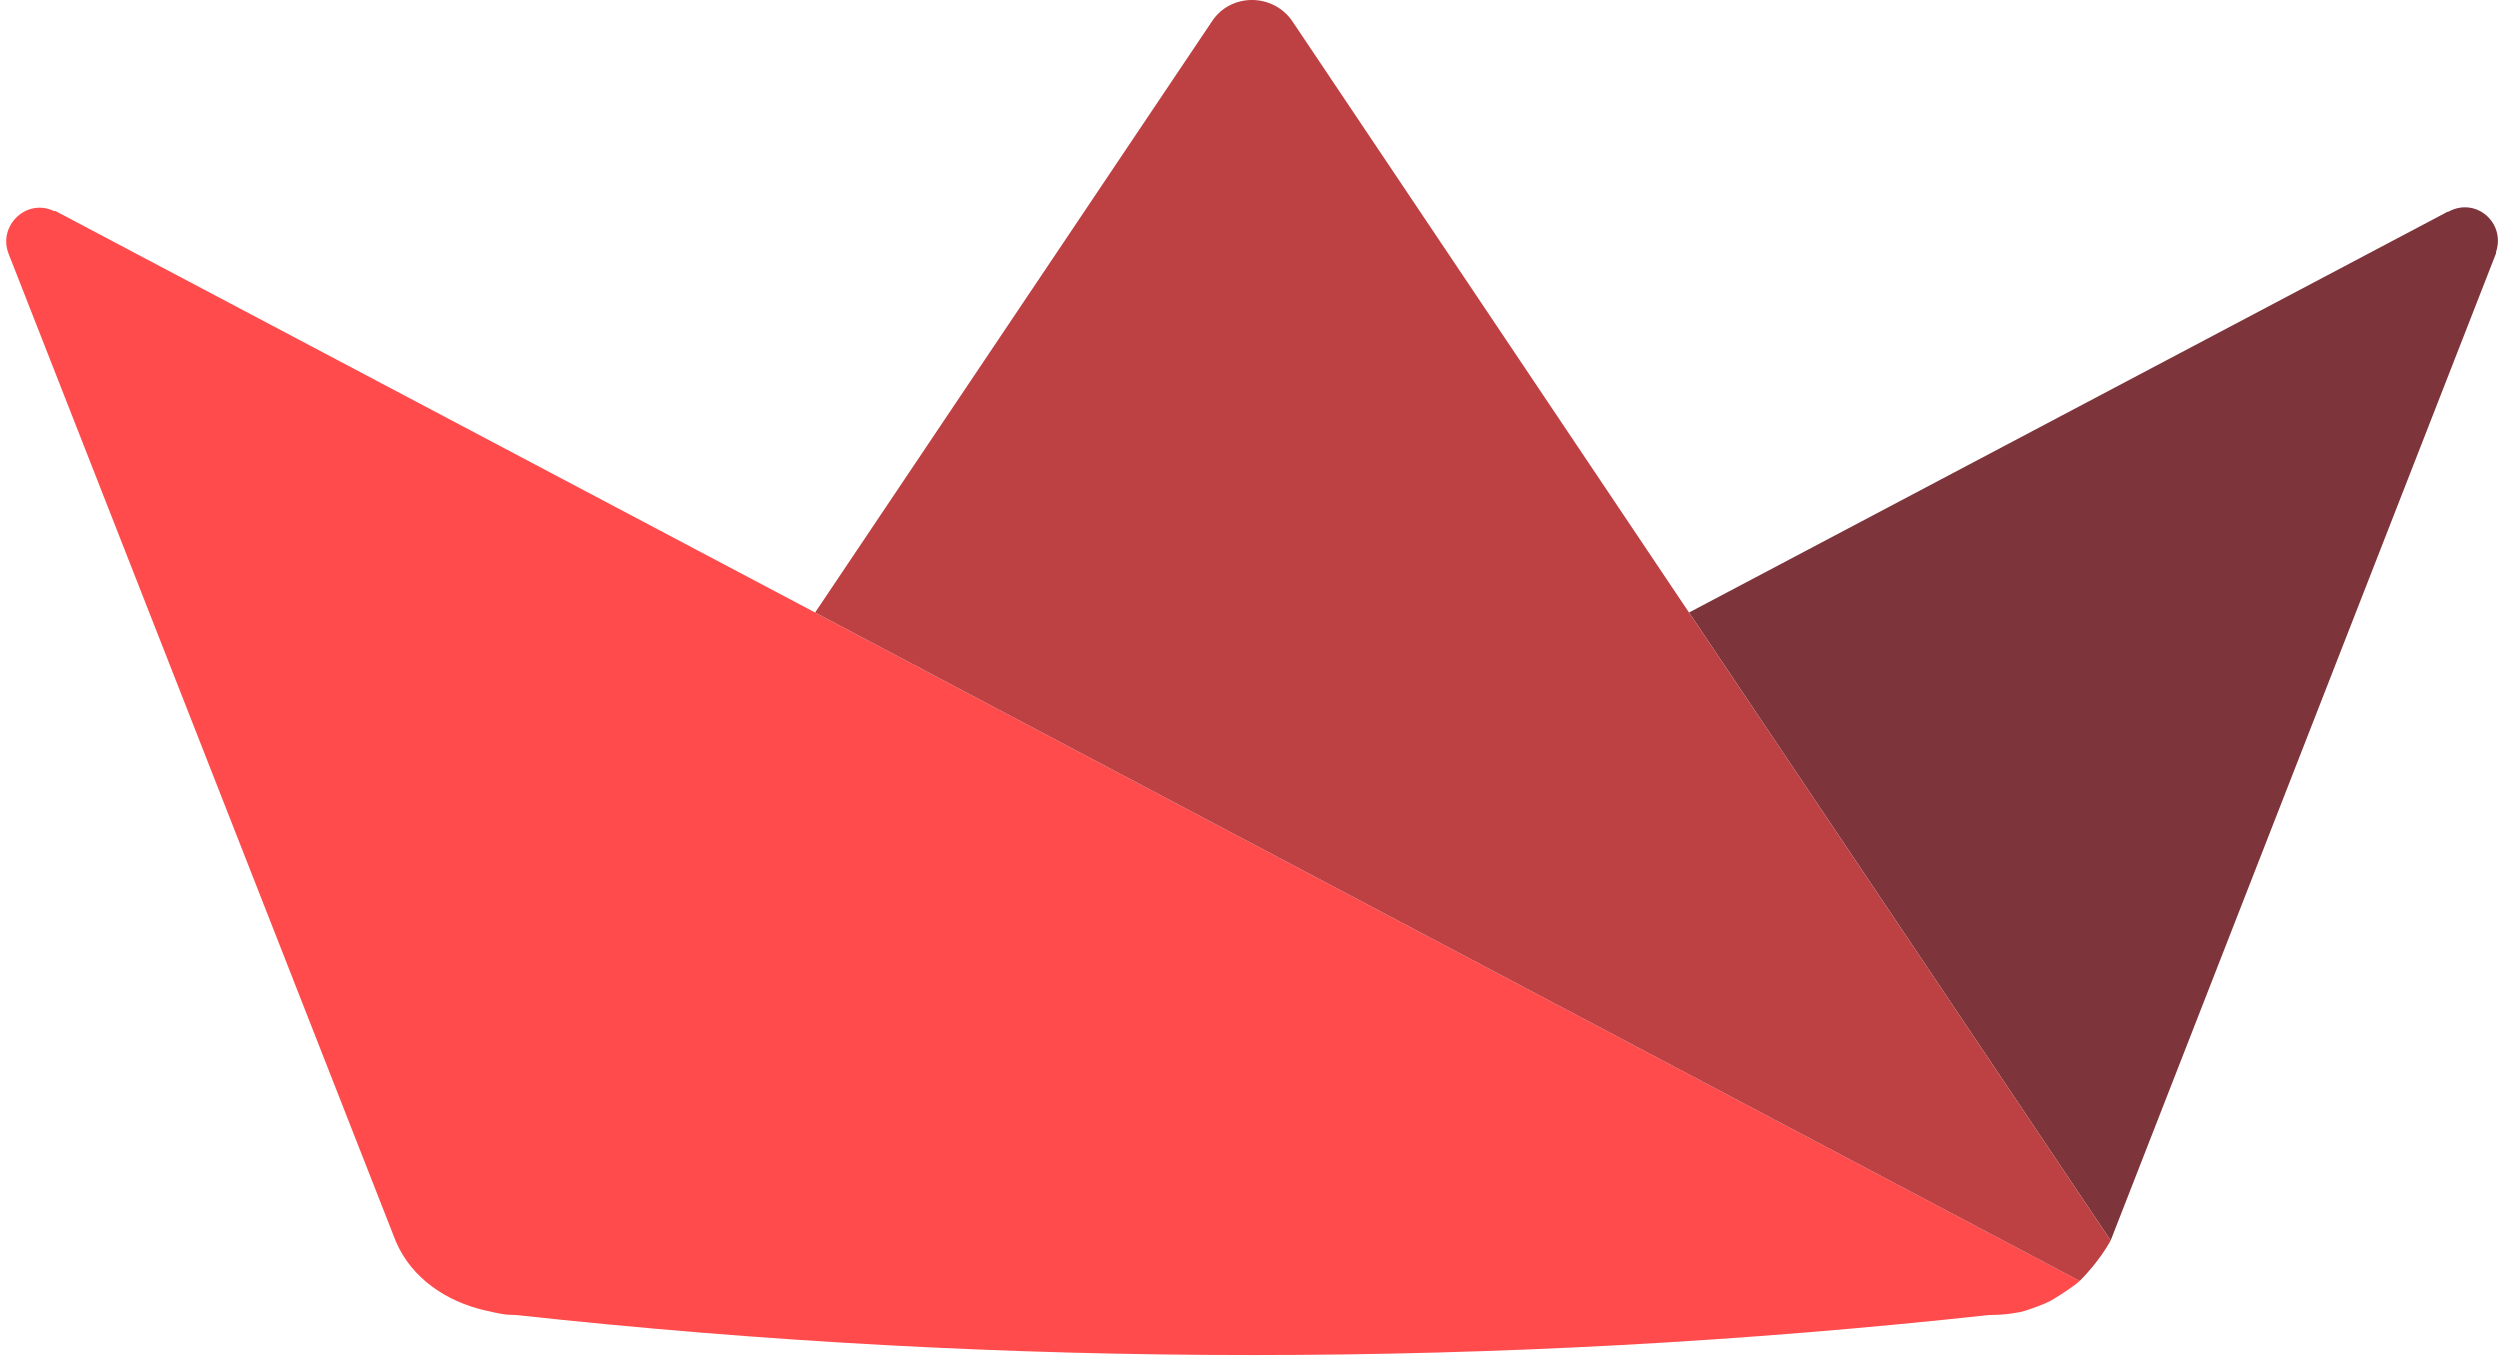
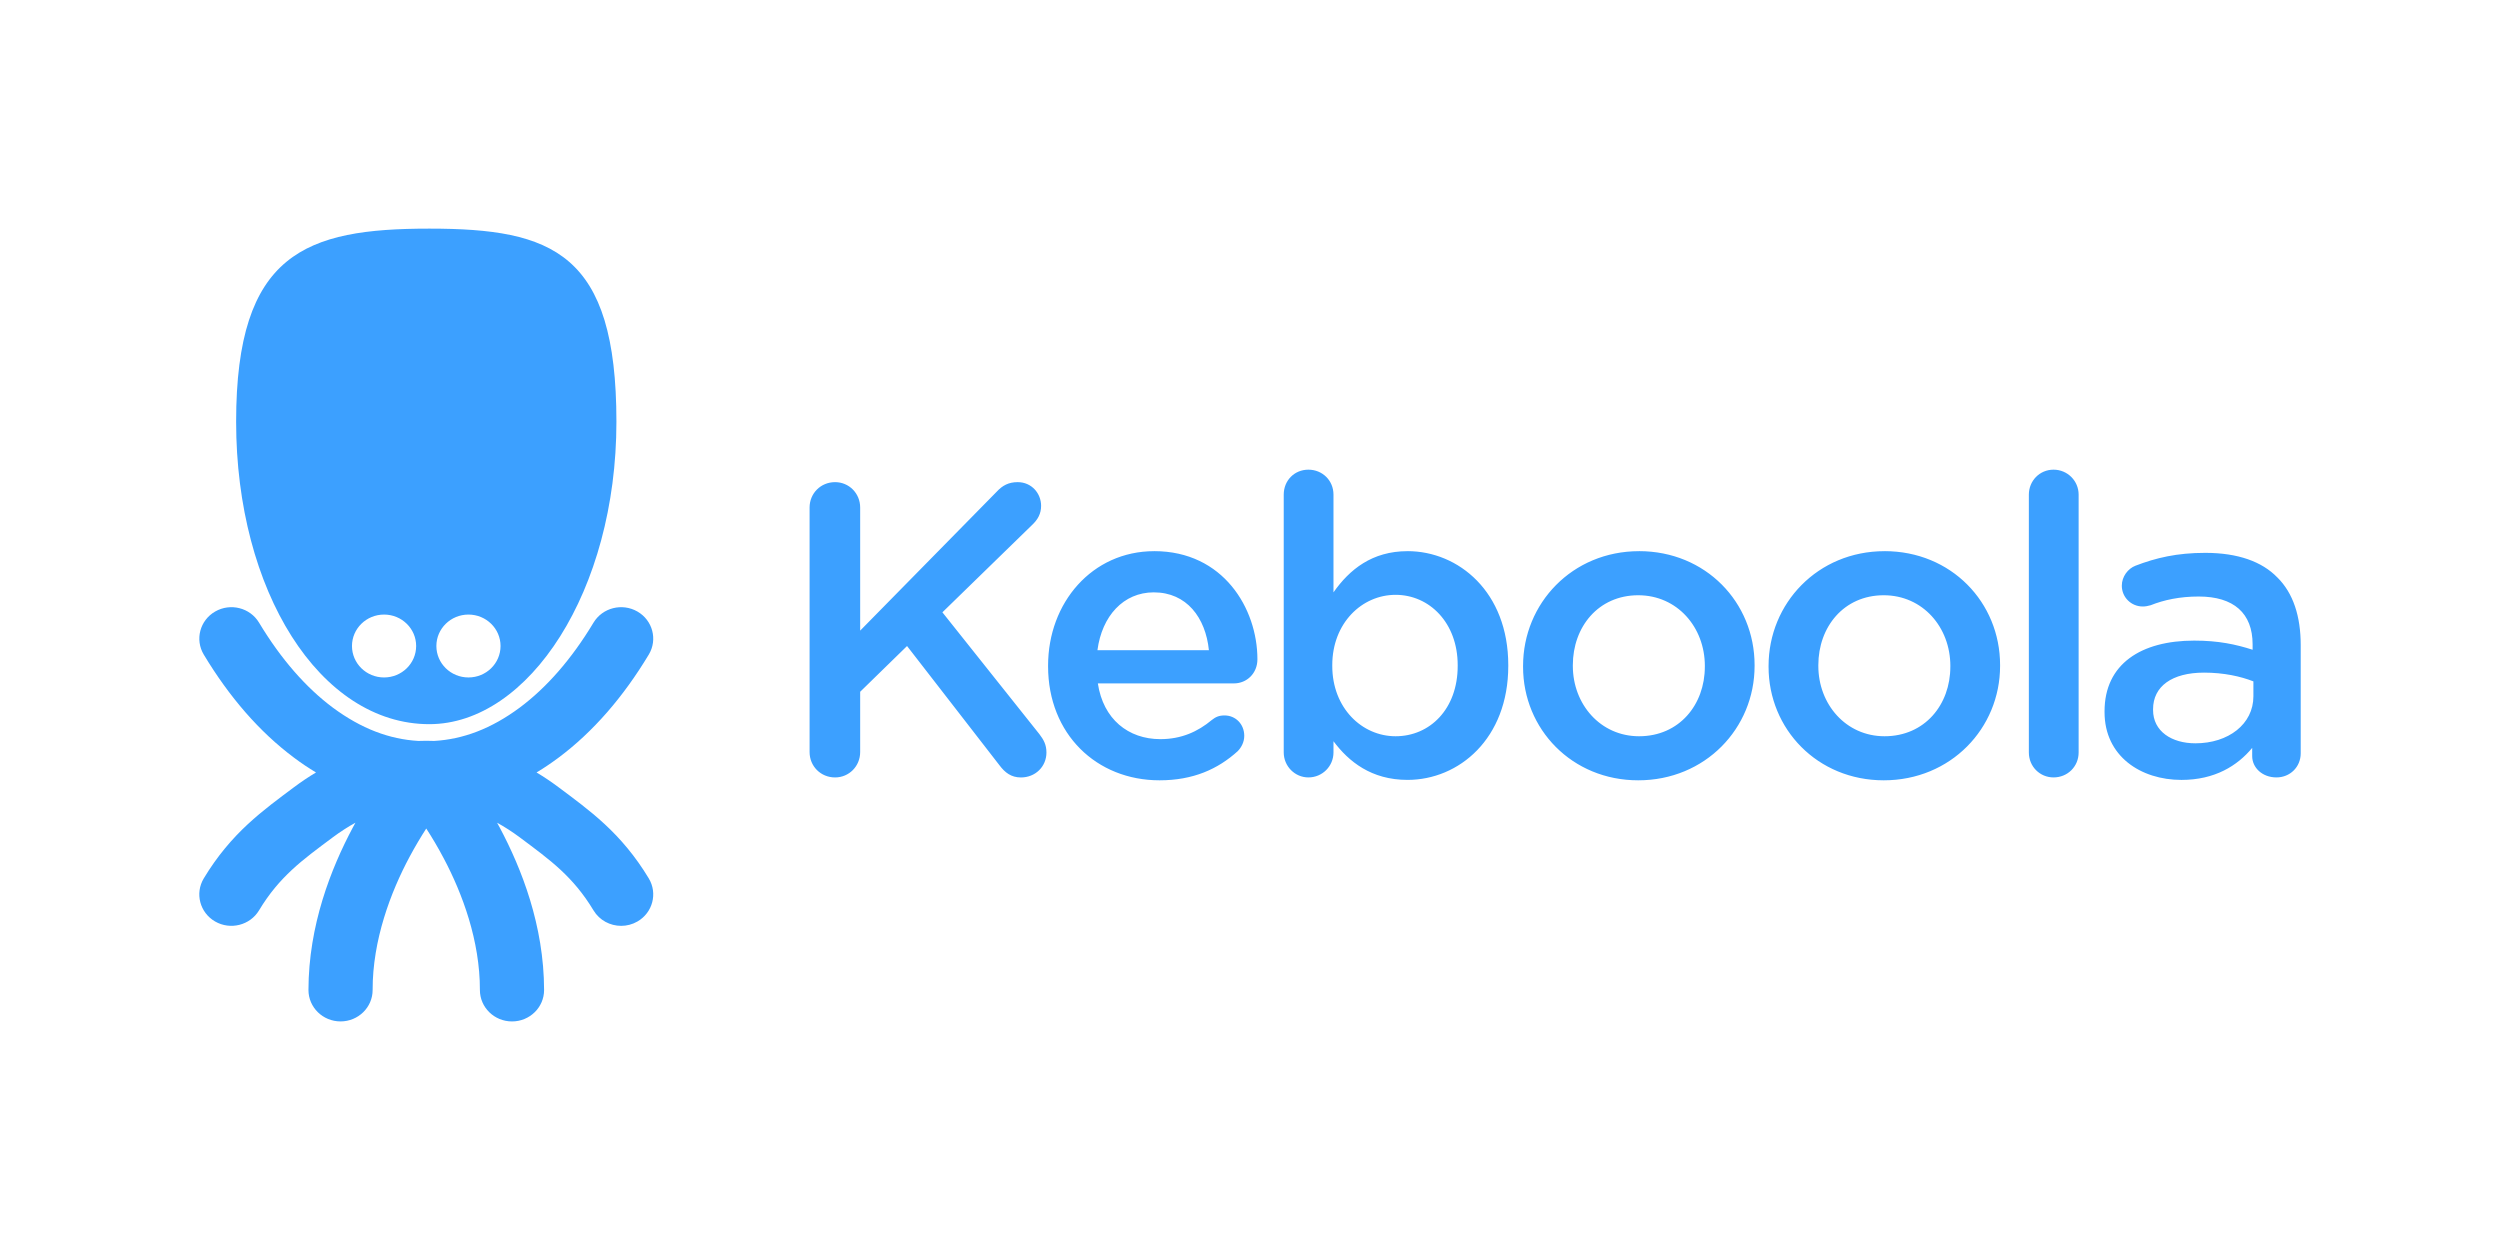
- <svg xmlns="http://www.w3.org/2000/svg" width="301" height="165" viewBox="0 0 301 165" fill="none">
-   <path d="M150.731 101.547L98.139 73.747L6.847 25.497C6.763 25.414 6.597 25.414 6.513 25.414C3.18 23.83 -0.237 27.164 1.013 30.497L47.53 149.139L47.538 149.164C47.589 149.281 47.63 149.397 47.68 149.514C49.589 153.939 53.755 156.672 58.289 157.747C58.672 157.831 58.946 157.906 59.406 157.998C59.864 158.1 60.505 158.239 61.055 158.281C61.147 158.289 61.23 158.289 61.322 158.297H61.389C61.455 158.306 61.522 158.306 61.589 158.314H61.68C61.739 158.322 61.805 158.322 61.864 158.322H61.972C62.039 158.331 62.105 158.331 62.172 158.331V158.331C121.084 164.754 180.519 164.754 239.431 158.331V158.331C240.139 158.331 240.831 158.297 241.497 158.231C241.714 158.206 241.922 158.181 242.131 158.156C242.156 158.147 242.189 158.147 242.214 158.139C242.356 158.122 242.497 158.097 242.639 158.072C242.847 158.047 243.056 158.006 243.264 157.964C243.681 157.872 243.87 157.806 244.436 157.611C245.001 157.417 245.94 157.077 246.527 156.794C247.115 156.511 247.522 156.239 248.014 155.931C248.622 155.547 249.201 155.155 249.788 154.715C250.041 154.521 250.214 154.397 250.397 154.222L250.297 154.164L150.731 101.547Z" fill="#FF4B4B" />
-   <path d="M294.766 25.498H294.683L203.357 73.748L254.124 149.357L300.524 30.498V30.331C301.691 26.831 298.108 23.665 294.766 25.498" fill="#7D353B" />
-   <path d="M155.598 2.556C153.264 -0.853 148.181 -0.853 145.931 2.556L98.139 73.748L150.731 101.548L250.398 154.222C251.024 153.609 251.526 153.012 252.056 152.381C252.806 151.456 253.506 150.465 254.123 149.356L203.356 73.748L155.598 2.556Z" fill="#BD4043" />
+ <svg xmlns="http://www.w3.org/2000/svg" version="1.1" viewBox="0 0 120 60" id="svg12" width="120" height="60">
+   <defs id="defs16" />
+   <g id="g861" transform="translate(-1.885899)">
+     <path d="m 20.321,29.499 c 0.85,0 1.54,0.676 1.54,1.509 0,0.835 -0.689,1.51 -1.54,1.51 -0.85,0 -1.54,-0.675 -1.54,-1.51 0,-0.832 0.689,-1.509 1.54,-1.509 z m 4.051,0 c 0.85,0 1.54,0.676 1.54,1.509 0,0.835 -0.689,1.51 -1.54,1.51 -0.85,0 -1.54,-0.675 -1.54,-1.51 0,-0.832 0.689,-1.509 1.54,-1.509 z m -1.88,5.261 c 4.778,0 8.982,-6.405 8.982,-14.517 0,-8.111 -3.058,-9.269 -8.982,-9.269 -5.924,0 -9.272,1.158 -9.272,9.269 0,8.112 4.017,14.517 9.272,14.517 z m 10.536,7.404 c -0.646,-1.073 -1.368,-1.911 -2.111,-2.599 -0.745,-0.689 -1.492,-1.233 -2.22,-1.777 -0.344,-0.258 -0.697,-0.495 -1.057,-0.71 0.359,-0.215 0.713,-0.454 1.057,-0.711 1.662,-1.241 3.108,-2.915 4.331,-4.948 0.432,-0.718 0.187,-1.643 -0.545,-2.065 -0.733,-0.423 -1.676,-0.184 -2.109,0.533 -1.058,1.761 -2.261,3.125 -3.541,4.078 -1.371,1.017 -2.72,1.52 -4.106,1.6 -0.126,-0.004 -0.253,-0.008 -0.38,-0.008 -0.126,0 -0.254,0.004 -0.38,0.008 -1.386,-0.08 -2.734,-0.584 -4.106,-1.6 -1.279,-0.953 -2.482,-2.317 -3.541,-4.078 -0.432,-0.718 -1.376,-0.956 -2.108,-0.533 -0.733,0.423 -0.977,1.348 -0.545,2.067 1.223,2.032 2.667,3.706 4.329,4.946 0.344,0.258 0.697,0.496 1.058,0.711 -0.361,0.215 -0.714,0.452 -1.058,0.71 -0.727,0.544 -1.475,1.087 -2.219,1.777 -0.742,0.688 -1.466,1.526 -2.111,2.599 -0.432,0.718 -0.188,1.644 0.545,2.067 0.732,0.423 1.676,0.184 2.108,-0.533 0.496,-0.823 1.005,-1.408 1.577,-1.943 0.571,-0.532 1.22,-1.009 1.965,-1.564 0.363,-0.269 0.724,-0.503 1.086,-0.701 -0.044,0.077 -0.086,0.156 -0.129,0.237 -1.045,1.964 -2.121,4.689 -2.126,7.793 0,0.832 0.689,1.508 1.54,1.508 0.85,0 1.54,-0.675 1.54,-1.508 -0.005,-2.397 0.868,-4.703 1.774,-6.393 0.276,-0.515 0.551,-0.973 0.8,-1.358 0.263,0.405 0.554,0.889 0.843,1.438 0.892,1.683 1.737,3.953 1.732,6.314 0,0.832 0.689,1.508 1.541,1.508 0.85,0 1.54,-0.675 1.54,-1.508 -0.005,-3.104 -1.082,-5.829 -2.126,-7.793 -0.044,-0.081 -0.086,-0.16 -0.129,-0.237 0.361,0.198 0.723,0.432 1.086,0.701 0.743,0.555 1.393,1.032 1.965,1.564 0.572,0.535 1.08,1.12 1.576,1.942 0.287,0.478 0.801,0.743 1.328,0.743 0.265,0 0.535,-0.067 0.781,-0.209 0.732,-0.423 0.977,-1.349 0.545,-2.067 z" id="path4" style="fill:#3ca0ff;stroke-width:1.288" />
+     <path d="m 110.049,33.423 c 0,1.337 -1.204,2.256 -2.783,2.256 -1.144,0 -2.033,-0.579 -2.033,-1.597 v -0.039 c 0,-1.098 0.908,-1.757 2.448,-1.757 0.947,0 1.756,0.18 2.368,0.42 z m 1.145,-5.709 c -0.731,-0.758 -1.895,-1.177 -3.454,-1.177 -1.363,0 -2.369,0.239 -3.356,0.619 -0.355,0.139 -0.651,0.518 -0.651,0.958 0,0.559 0.454,0.998 1.007,0.998 0.119,0 0.237,-0.02 0.375,-0.06 0.652,-0.259 1.402,-0.419 2.31,-0.419 1.678,0 2.586,0.799 2.586,2.296 v 0.259 c -0.81,-0.259 -1.638,-0.439 -2.803,-0.439 -2.546,0 -4.304,1.118 -4.304,3.394 v 0.039 c 0,2.116 1.737,3.254 3.692,3.254 1.599,0 2.685,-0.679 3.395,-1.537 v 0.399 c 0,0.539 0.473,1.018 1.165,1.018 0.651,0 1.164,-0.499 1.164,-1.158 v -5.191 c 0,-1.377 -0.355,-2.495 -1.125,-3.254 z m -10.738,-5.17 c -0.671,0 -1.185,0.539 -1.185,1.197 v 12.377 c 0,0.679 0.533,1.198 1.185,1.198 0.671,0 1.204,-0.519 1.204,-1.198 V 23.741 c 0,-0.658 -0.533,-1.197 -1.204,-1.197 z m -4.954,9.462 c 0,1.816 -1.224,3.334 -3.158,3.334 -1.856,0 -3.178,-1.537 -3.178,-3.374 v -0.04 c 0,-1.836 1.224,-3.354 3.139,-3.354 1.875,0 3.198,1.537 3.198,3.394 z m -3.158,-5.55 c -3.198,0 -5.567,2.496 -5.567,5.51 v 0.04 c 0,2.994 2.349,5.449 5.527,5.449 3.217,0 5.586,-2.495 5.586,-5.49 v -0.04 c 0,-3.014 -2.349,-5.47 -5.546,-5.47 z m -8.626,5.55 c 0,1.816 -1.224,3.334 -3.158,3.334 -1.856,0 -3.178,-1.537 -3.178,-3.374 v -0.04 c 0,-1.836 1.224,-3.354 3.139,-3.354 1.875,0 3.198,1.537 3.198,3.394 z m -3.158,-5.55 c -3.198,0 -5.567,2.496 -5.567,5.51 v 0.04 c 0,2.994 2.349,5.449 5.527,5.449 3.217,0 5.586,-2.495 5.586,-5.49 v -0.04 c 0,-3.014 -2.349,-5.47 -5.546,-5.47 z m -8.705,5.51 c 0,2.076 -1.342,3.374 -2.98,3.374 -1.619,0 -3.04,-1.358 -3.04,-3.374 v -0.04 c 0,-2.016 1.422,-3.374 3.04,-3.374 1.619,0 2.98,1.338 2.98,3.374 z m -2.409,-5.51 c -1.697,0 -2.783,0.879 -3.553,1.977 v -4.692 c 0,-0.679 -0.532,-1.197 -1.204,-1.197 -0.671,0 -1.184,0.518 -1.184,1.197 v 12.377 c 0,0.658 0.532,1.198 1.184,1.198 0.672,0 1.204,-0.54 1.204,-1.198 v -0.539 c 0.731,0.977 1.816,1.856 3.553,1.856 2.468,0 4.837,-1.977 4.837,-5.47 v -0.04 c 0,-3.514 -2.389,-5.47 -4.837,-5.47 z M 54.563,31.208 c 0.217,-1.637 1.244,-2.775 2.705,-2.775 1.579,0 2.486,1.217 2.645,2.775 z m 2.724,-4.752 c -2.981,0 -5.093,2.475 -5.093,5.49 v 0.039 c 0,3.254 2.329,5.47 5.349,5.47 1.619,0 2.803,-0.539 3.751,-1.397 0.178,-0.18 0.316,-0.439 0.316,-0.739 0,-0.559 -0.414,-0.978 -0.947,-0.978 -0.276,0 -0.434,0.08 -0.612,0.22 -0.671,0.559 -1.46,0.918 -2.467,0.918 -1.54,0 -2.744,-0.959 -3.001,-2.676 h 6.534 c 0.612,0 1.125,-0.479 1.125,-1.158 0,-2.435 -1.638,-5.19 -4.954,-5.19 z m -10.166,2.935 4.304,-4.192 c 0.276,-0.26 0.434,-0.54 0.434,-0.918 0,-0.599 -0.454,-1.138 -1.125,-1.138 -0.434,0 -0.73,0.159 -1.007,0.459 l -6.553,6.668 v -5.909 c 0,-0.679 -0.533,-1.218 -1.204,-1.218 -0.691,0 -1.224,0.539 -1.224,1.218 v 11.738 c 0,0.679 0.533,1.218 1.224,1.218 0.671,0 1.204,-0.54 1.204,-1.218 v -2.894 l 2.25,-2.196 4.441,5.73 c 0.256,0.339 0.552,0.579 1.026,0.579 0.691,0 1.224,-0.519 1.224,-1.198 0,-0.38 -0.139,-0.619 -0.336,-0.878 z" id="path4-7" style="fill:#3ca0ff;stroke-width:0.788" />
+   </g>
</svg>
